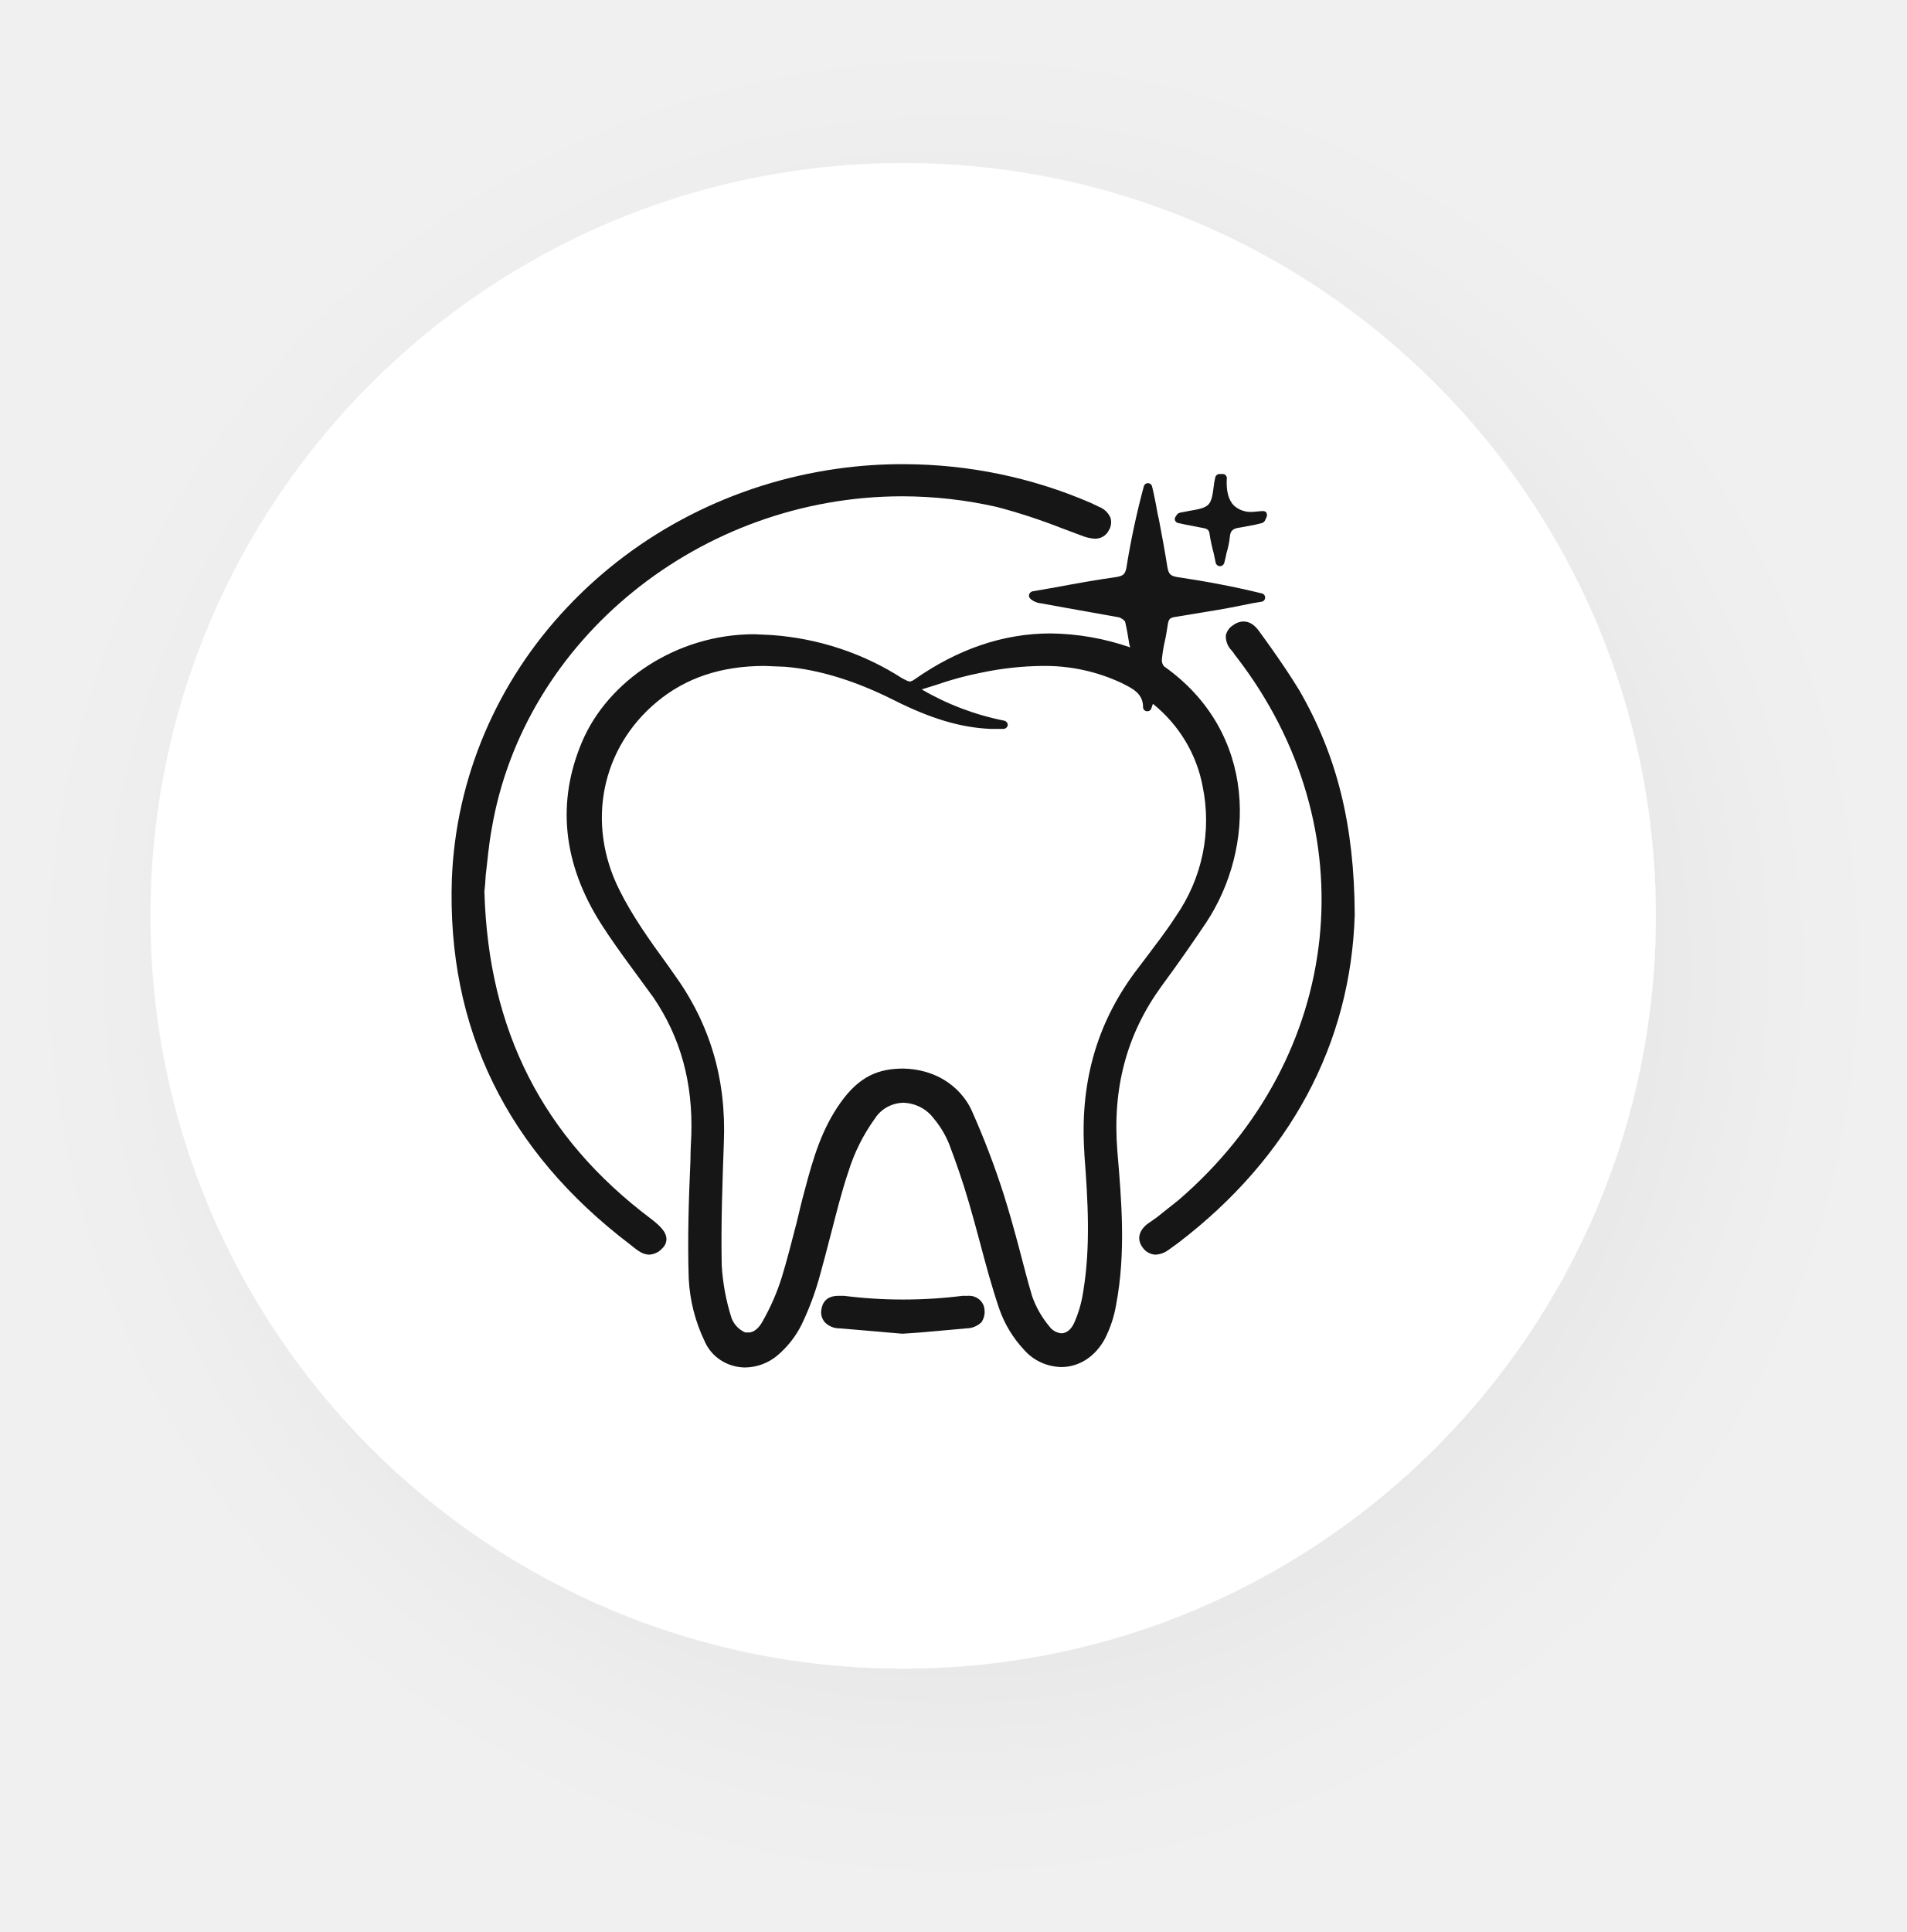
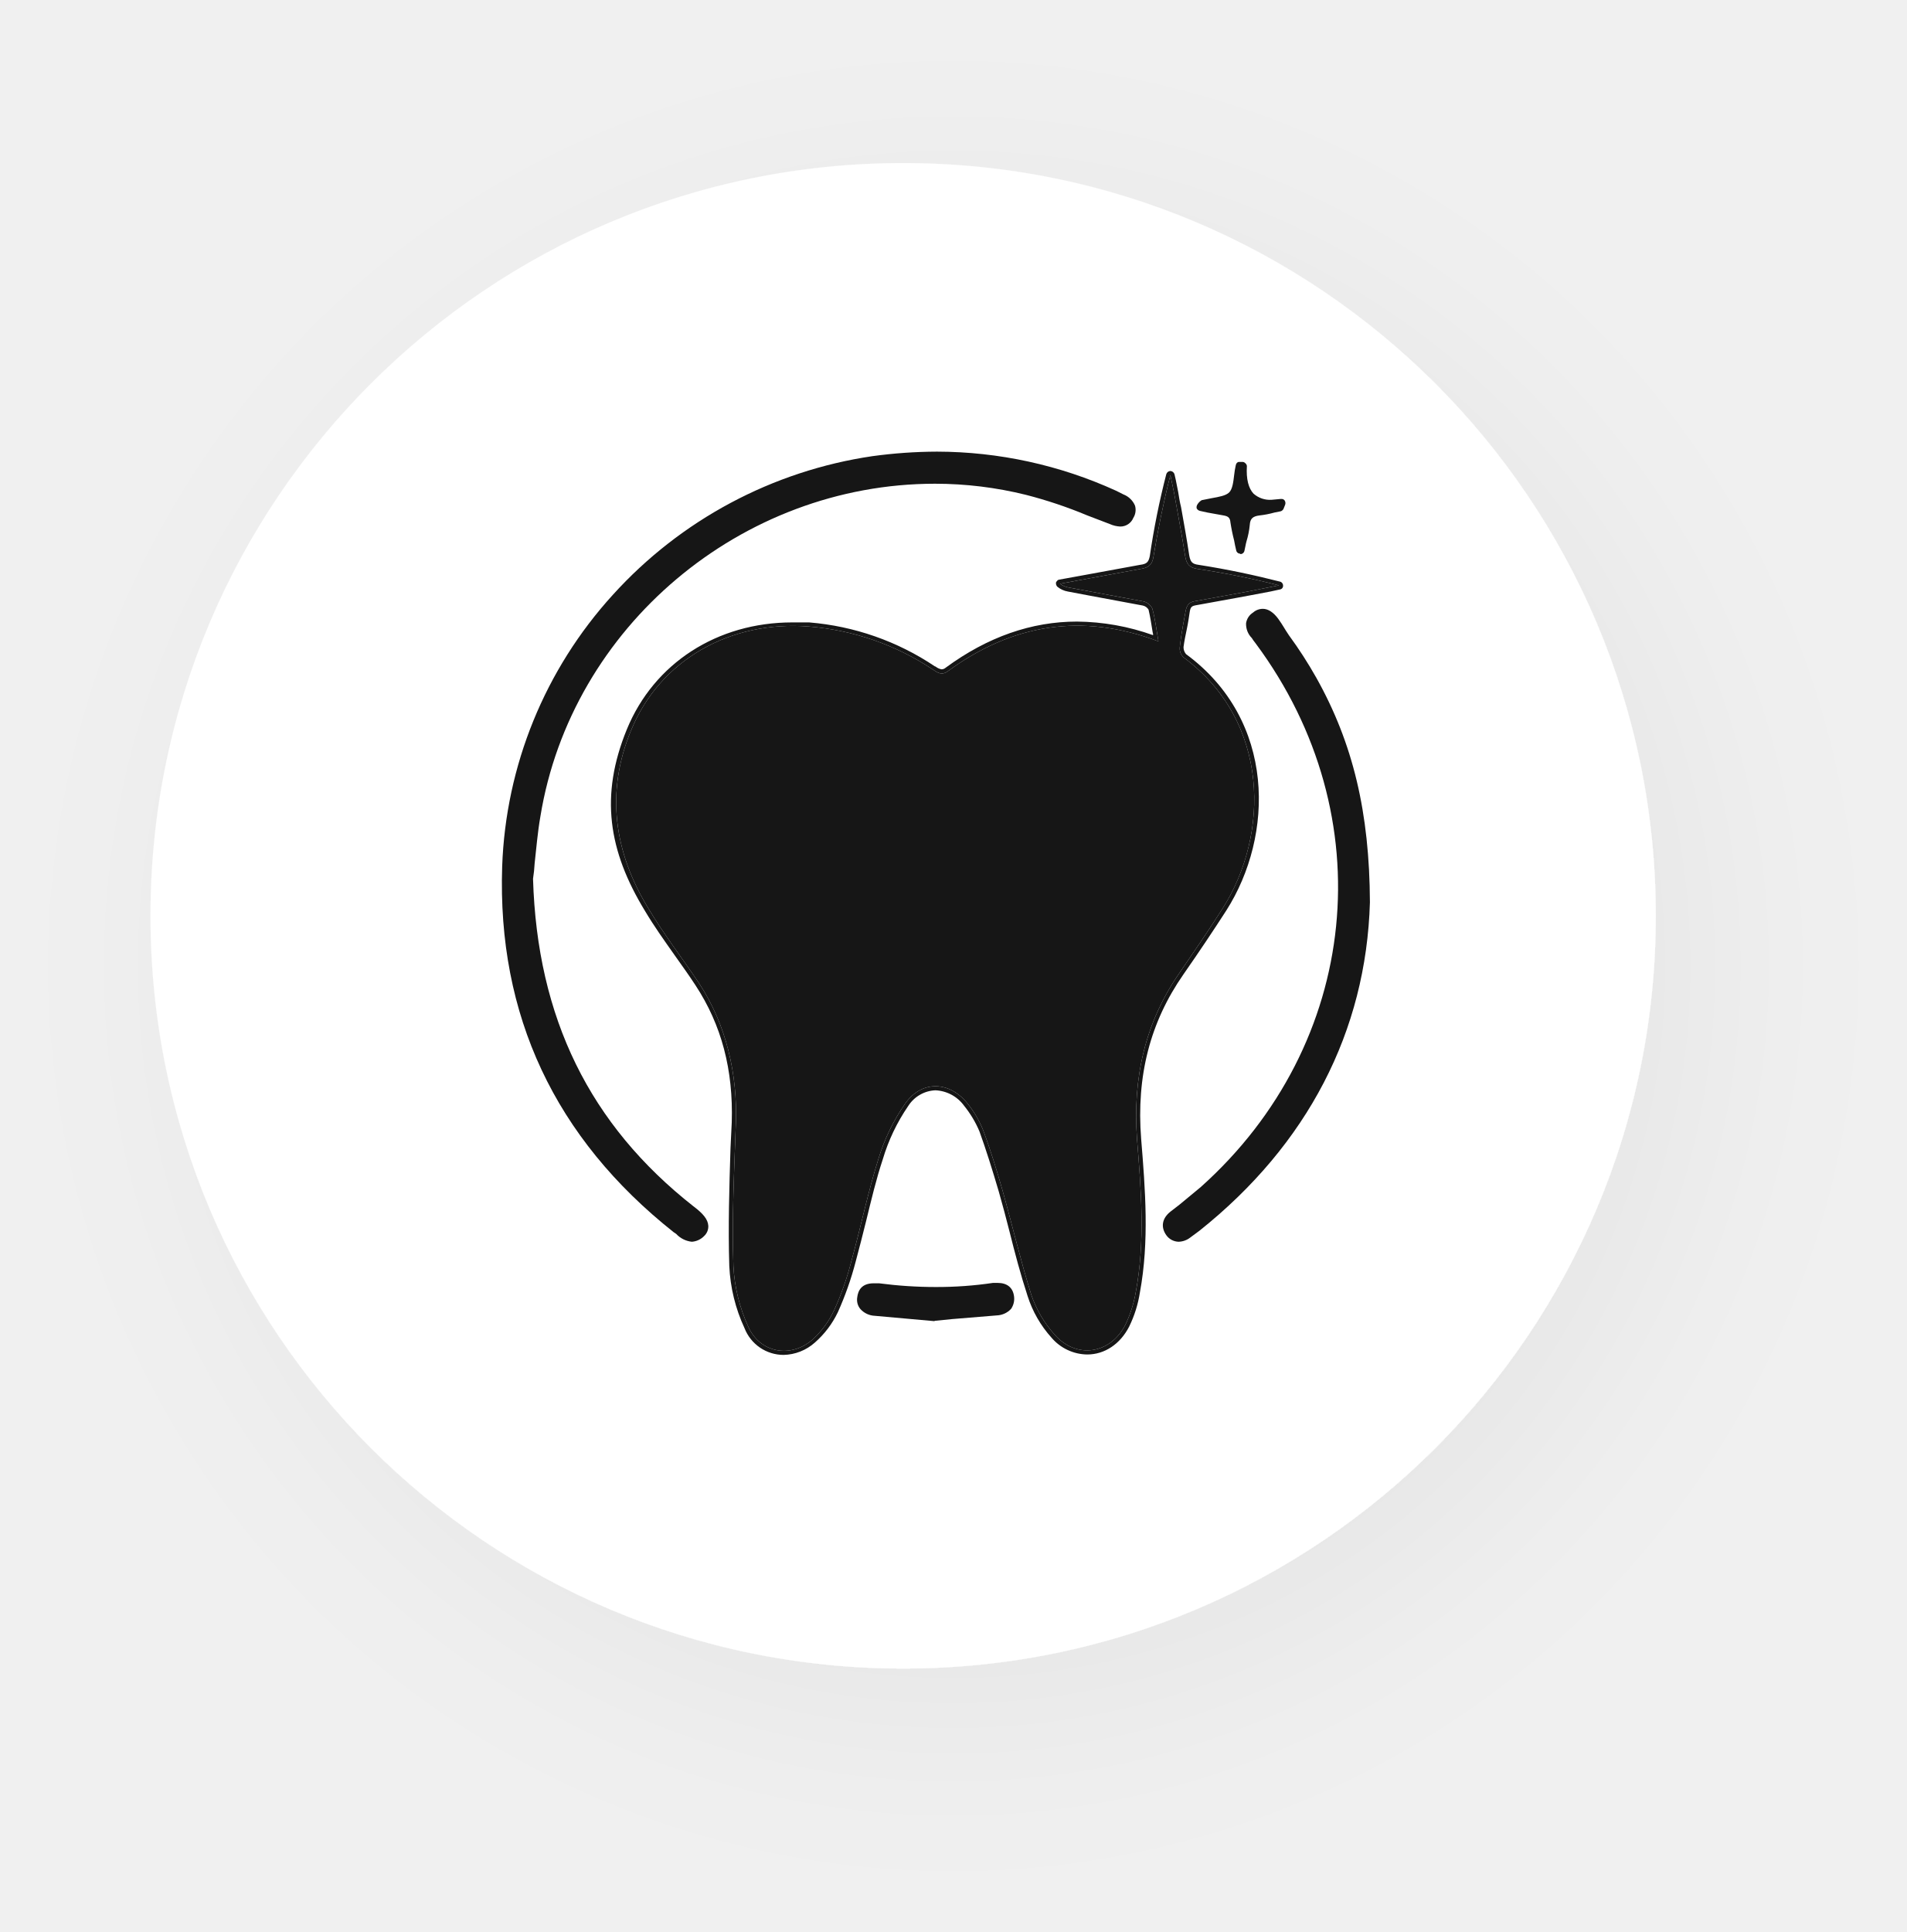
<svg xmlns="http://www.w3.org/2000/svg" width="76" height="77" viewBox="0 0 76 77" fill="none">
-   <g filter="url(#filter0_d_32_10080)">
+   <g filter="url(#filter0_d_324_9906)">
    <rect x="6" y="6.5" width="60" height="60" rx="30" fill="white" />
-     <path d="M29.707 54.501C29.358 54.499 29.019 54.399 28.73 54.212C28.441 54.025 28.217 53.76 28.085 53.45C27.709 52.666 27.495 51.819 27.453 50.956C27.402 49.398 27.453 47.79 27.522 46.247C27.522 45.919 27.539 45.575 27.556 45.246C27.624 43.146 27.129 41.358 26.054 39.766L25.166 38.552C24.757 37.994 24.33 37.403 23.954 36.812C22.435 34.417 22.179 31.972 23.203 29.56C24.228 27.148 26.959 25.277 30.065 25.277L30.765 25.31C32.633 25.444 34.434 26.044 35.988 27.05H36.005C36.083 27.102 36.169 27.141 36.261 27.164C36.33 27.152 36.394 27.124 36.449 27.082C38.173 25.868 39.999 25.245 41.877 25.245C42.96 25.259 44.033 25.447 45.051 25.802C45.042 25.764 45.031 25.725 45.017 25.688C44.966 25.36 44.915 25.064 44.846 24.769C44.783 24.695 44.701 24.638 44.608 24.605L42.406 24.211L41.501 24.047C41.334 24.032 41.177 23.962 41.057 23.85C41.038 23.827 41.025 23.8 41.019 23.772C41.013 23.743 41.014 23.714 41.023 23.686C41.033 23.66 41.049 23.636 41.07 23.616C41.09 23.596 41.115 23.581 41.142 23.571L42.081 23.407C42.867 23.259 43.686 23.112 44.505 22.997C44.778 22.948 44.846 22.882 44.898 22.636C45.073 21.537 45.306 20.447 45.597 19.37C45.608 19.339 45.628 19.311 45.656 19.29C45.683 19.269 45.716 19.258 45.751 19.256C45.791 19.255 45.83 19.268 45.861 19.292C45.892 19.316 45.914 19.349 45.922 19.387L45.973 19.6L46.075 20.093C46.109 20.289 46.144 20.503 46.195 20.7C46.314 21.323 46.434 21.979 46.536 22.619C46.587 22.882 46.656 22.948 46.912 22.997C48.124 23.177 49.233 23.39 50.308 23.653C50.344 23.664 50.376 23.686 50.397 23.715C50.419 23.745 50.43 23.781 50.428 23.817C50.429 23.855 50.415 23.893 50.391 23.923C50.365 23.953 50.33 23.974 50.291 23.981L49.899 24.047L48.994 24.227L48.533 24.309L46.843 24.588C46.639 24.621 46.587 24.67 46.553 24.867C46.519 25.064 46.485 25.327 46.434 25.54C46.377 25.783 46.337 26.03 46.314 26.278C46.309 26.328 46.313 26.378 46.328 26.426C46.343 26.474 46.367 26.519 46.4 26.557C50.138 29.199 50.052 33.793 48.072 36.78C47.543 37.567 46.963 38.404 46.297 39.306C44.915 41.21 44.334 43.359 44.539 45.886C44.71 47.888 44.88 49.956 44.488 52.007C44.41 52.474 44.26 52.927 44.044 53.352C43.669 54.058 43.02 54.484 42.303 54.484C42.019 54.478 41.739 54.413 41.483 54.294C41.227 54.175 41 54.005 40.818 53.795C40.374 53.32 40.037 52.761 39.828 52.154C39.538 51.301 39.299 50.415 39.077 49.578C38.941 49.053 38.787 48.512 38.633 47.97C38.377 47.084 38.104 46.313 37.831 45.591C37.682 45.223 37.475 44.88 37.217 44.574C37.078 44.387 36.897 44.234 36.687 44.126C36.476 44.018 36.243 43.958 36.005 43.95C35.778 43.956 35.556 44.016 35.359 44.125C35.163 44.234 34.997 44.388 34.878 44.574C34.411 45.221 34.054 45.935 33.82 46.69C33.547 47.494 33.342 48.331 33.137 49.119C32.932 49.906 32.847 50.234 32.694 50.792C32.511 51.474 32.265 52.138 31.96 52.778C31.73 53.246 31.405 53.664 31.004 54.008C30.647 54.317 30.186 54.492 29.707 54.501ZM36.005 42.588C36.306 42.592 36.605 42.636 36.892 42.719C37.292 42.831 37.661 43.023 37.976 43.283C38.291 43.544 38.545 43.866 38.719 44.229C39.215 45.338 39.648 46.471 40.016 47.626C40.238 48.331 40.443 49.069 40.63 49.775C40.818 50.481 40.955 51.038 41.142 51.662C41.295 52.097 41.526 52.502 41.825 52.86C41.879 52.937 41.95 53.002 42.032 53.05C42.115 53.098 42.207 53.128 42.303 53.139C42.508 53.139 42.696 52.991 42.815 52.728C42.991 52.335 43.111 51.922 43.174 51.498C43.481 49.677 43.361 47.822 43.225 46.017V45.968C43.037 43.212 43.686 40.849 45.239 38.749L45.7 38.142C46.092 37.617 46.502 37.091 46.861 36.533C47.387 35.777 47.754 34.929 47.938 34.036C48.123 33.143 48.122 32.224 47.936 31.332C47.695 30.049 46.994 28.888 45.956 28.05L45.888 28.247C45.877 28.278 45.856 28.303 45.828 28.321C45.8 28.339 45.767 28.348 45.734 28.346H45.7C45.661 28.338 45.626 28.317 45.601 28.288C45.576 28.258 45.562 28.22 45.563 28.182C45.563 27.64 45.154 27.443 44.693 27.214C43.715 26.757 42.639 26.526 41.552 26.541C40.743 26.549 39.936 26.637 39.145 26.803C38.525 26.924 37.914 27.088 37.319 27.296L36.739 27.476C37.755 28.07 38.869 28.492 40.033 28.723C40.074 28.734 40.109 28.758 40.134 28.791C40.159 28.823 40.171 28.863 40.17 28.904C40.162 28.943 40.141 28.979 40.111 29.006C40.08 29.032 40.04 29.048 39.999 29.051H39.504C38.292 29.002 37.097 28.641 35.629 27.903C34.161 27.164 32.694 26.689 31.294 26.574L30.475 26.541C28.751 26.541 27.334 27.017 26.191 27.968C23.971 29.806 23.357 32.809 24.688 35.467C25.201 36.501 25.9 37.485 26.583 38.42L26.873 38.831C28.307 40.816 28.956 43.015 28.853 45.542C28.802 47.018 28.734 48.741 28.768 50.431C28.811 51.144 28.942 51.849 29.16 52.532C29.207 52.657 29.279 52.773 29.373 52.872C29.467 52.971 29.58 53.05 29.707 53.106H29.843C30.082 53.106 30.287 52.876 30.406 52.646C30.717 52.098 30.969 51.521 31.157 50.924C31.379 50.202 31.567 49.447 31.755 48.725C31.857 48.298 31.96 47.855 32.079 47.429C32.42 46.132 32.762 44.984 33.513 43.934C34.264 42.883 35.032 42.588 36.005 42.588Z" fill="#161616" />
-     <path d="M45.234 26.063C45.149 25.587 45.098 25.161 44.978 24.751C44.948 24.679 44.899 24.616 44.836 24.567C44.773 24.518 44.699 24.485 44.62 24.472C43.578 24.258 42.537 24.094 41.496 23.914C41.37 23.886 41.253 23.83 41.155 23.75C42.281 23.553 43.391 23.34 44.5 23.175C44.825 23.11 44.978 23.011 45.029 22.683C45.217 21.6 45.439 20.517 45.729 19.434L45.883 20.123C46.036 20.977 46.207 21.814 46.344 22.667C46.395 22.979 46.514 23.11 46.873 23.175C47.982 23.34 49.109 23.553 50.235 23.832L48.938 24.078C48.221 24.209 47.504 24.34 46.787 24.439C46.674 24.447 46.568 24.495 46.489 24.574C46.41 24.652 46.365 24.756 46.361 24.866C46.292 25.341 46.173 25.801 46.122 26.277C46.116 26.354 46.127 26.432 46.153 26.505C46.179 26.578 46.221 26.646 46.275 26.703C49.894 29.247 49.843 33.759 47.914 36.696C47.334 37.565 46.753 38.402 46.139 39.239C44.671 41.241 44.159 43.472 44.347 45.917C44.517 47.935 44.688 49.97 44.295 51.988C44.216 52.442 44.072 52.884 43.869 53.301C43.254 54.482 41.837 54.696 40.933 53.711C40.502 53.25 40.177 52.708 39.977 52.12C39.516 50.741 39.175 49.33 38.765 47.952C38.544 47.14 38.276 46.34 37.963 45.556C37.818 45.165 37.598 44.803 37.314 44.49C36.563 43.587 35.403 43.554 34.72 44.49C34.248 45.157 33.88 45.886 33.627 46.656C33.184 48.001 32.894 49.396 32.501 50.758C32.324 51.433 32.084 52.092 31.784 52.727C31.563 53.167 31.256 53.563 30.88 53.892C29.975 54.646 28.695 54.433 28.217 53.383C27.853 52.619 27.644 51.794 27.602 50.955C27.534 49.051 27.636 47.148 27.705 45.245C27.773 43.341 27.329 41.372 26.169 39.682C25.486 38.681 24.718 37.746 24.086 36.729C22.652 34.481 22.294 32.085 23.352 29.624C24.547 26.802 27.483 25.21 30.726 25.473C32.562 25.61 34.331 26.198 35.864 27.179C36.068 27.31 36.239 27.425 36.512 27.228C39.175 25.358 42.059 24.915 45.234 26.063ZM39.977 28.886H39.482C38.117 28.836 36.888 28.36 35.693 27.753C34.498 27.146 32.859 26.539 31.289 26.408C29.343 26.277 27.568 26.588 26.049 27.835C23.813 29.689 23.13 32.791 24.513 35.547C25.11 36.729 25.93 37.828 26.715 38.927C28.148 40.913 28.763 43.111 28.66 45.523C28.592 47.164 28.541 48.789 28.575 50.429C28.619 51.16 28.757 51.882 28.985 52.579C29.039 52.728 29.125 52.865 29.236 52.98C29.348 53.096 29.483 53.188 29.634 53.252C30.043 53.383 30.367 53.071 30.538 52.743C30.843 52.179 31.1 51.592 31.306 50.987C31.648 49.839 31.904 48.657 32.228 47.476C32.552 46.295 32.894 45.08 33.627 44.047C34.361 43.013 35.608 42.504 36.819 42.865C37.194 42.97 37.541 43.152 37.836 43.399C38.131 43.645 38.366 43.95 38.526 44.293C39.032 45.394 39.471 46.523 39.84 47.673C40.267 49.002 40.557 50.364 40.967 51.709C41.118 52.163 41.355 52.586 41.667 52.956C42.093 53.481 42.657 53.399 42.947 52.792C43.131 52.384 43.258 51.953 43.322 51.513C43.647 49.675 43.51 47.804 43.374 45.967C43.186 43.358 43.783 40.978 45.371 38.845C45.917 38.107 46.48 37.385 46.992 36.63C48.067 35.058 48.459 33.144 48.085 31.297C47.822 29.899 47.032 28.643 45.866 27.77C45.797 27.934 45.763 28.065 45.712 28.18C45.712 27.54 45.234 27.31 44.756 27.064C42.93 26.195 41.001 26.277 39.089 26.637C38.185 26.802 37.314 27.13 36.307 27.425C37.425 28.128 38.67 28.623 39.977 28.886Z" fill="#161616" />
-     <path d="M25.881 50.004C25.625 50.004 25.42 49.84 25.232 49.692L25.13 49.61C20.197 45.869 17.807 40.963 18.012 35.023C18.171 31.012 19.797 27.182 22.604 24.21C25.416 21.22 29.224 19.264 33.374 18.681C34.261 18.555 35.157 18.495 36.054 18.5C38.614 18.507 41.144 19.033 43.478 20.042L43.786 20.19C43.893 20.229 43.99 20.288 44.072 20.364C44.154 20.44 44.22 20.532 44.264 20.633C44.289 20.718 44.297 20.807 44.285 20.894C44.273 20.982 44.243 21.066 44.195 21.142C44.146 21.241 44.069 21.325 43.972 21.383C43.875 21.441 43.763 21.471 43.649 21.47C43.504 21.462 43.36 21.434 43.222 21.388L42.301 21.043C41.465 20.715 40.611 20.436 39.74 20.206C38.504 19.925 37.239 19.782 35.968 19.78C27.929 19.78 20.88 25.474 19.599 33.038C19.48 33.678 19.429 34.334 19.36 34.892C19.349 35.122 19.332 35.335 19.309 35.532C19.463 41.078 21.648 45.344 25.949 48.576C26.359 48.888 26.546 49.118 26.564 49.348C26.569 49.424 26.556 49.5 26.527 49.571C26.497 49.642 26.451 49.706 26.393 49.758C26.329 49.83 26.251 49.889 26.163 49.931C26.075 49.973 25.979 49.998 25.881 50.004Z" fill="#161616" />
-     <path d="M19.144 35.514C19.297 41.109 21.499 45.425 25.852 48.707C26.398 49.117 26.534 49.379 26.261 49.642C25.988 49.904 25.544 49.708 25.237 49.478C20.39 45.802 17.983 40.978 18.188 35.038C18.461 26.884 24.981 20.009 33.396 18.843C36.802 18.352 40.284 18.826 43.415 20.205L43.722 20.337C44.047 20.484 44.252 20.714 44.047 21.059C43.842 21.403 43.603 21.338 43.279 21.223C42.118 20.812 40.974 20.337 39.797 20.058C30.494 17.892 20.97 23.963 19.434 33.004C19.28 33.923 19.212 34.858 19.144 35.514Z" fill="#161616" />
-     <path d="M46.064 50.005C45.962 50.001 45.862 49.973 45.773 49.925C45.684 49.876 45.608 49.808 45.552 49.726C45.313 49.414 45.381 49.07 45.722 48.791L46.098 48.528L46.985 47.823C53.608 42.113 54.564 33.006 49.273 26.164L49.221 26.098C49.186 26.041 49.146 25.986 49.102 25.934C49.021 25.854 48.958 25.759 48.917 25.654C48.876 25.55 48.858 25.439 48.863 25.327C48.88 25.243 48.914 25.164 48.964 25.093C49.014 25.023 49.078 24.963 49.153 24.917C49.269 24.826 49.413 24.774 49.563 24.769C49.802 24.769 50.007 24.901 50.194 25.163L50.655 25.803C51.048 26.361 51.44 26.935 51.799 27.526C53.301 30.135 53.983 32.891 54.001 36.452C53.847 41.604 51.423 46.133 46.951 49.546L46.542 49.841C46.402 49.938 46.236 49.995 46.064 50.005Z" fill="#161616" />
-     <path d="M53.829 36.452C53.693 41.391 51.389 45.936 46.831 49.414L46.439 49.71C46.166 49.89 45.892 49.89 45.688 49.627C45.483 49.365 45.568 49.119 45.841 48.922C46.114 48.725 46.695 48.282 47.104 47.938C53.744 42.227 54.717 32.924 49.409 26.065L49.238 25.836C48.999 25.557 48.931 25.261 49.255 25.048C49.579 24.835 49.852 24.966 50.04 25.245C50.586 26.032 51.167 26.787 51.645 27.608C53.112 30.151 53.812 32.907 53.829 36.452Z" fill="#161616" />
-     <path d="M35.965 53.155L33.473 52.942C33.361 52.944 33.249 52.923 33.146 52.881C33.043 52.839 32.951 52.775 32.875 52.696C32.818 52.627 32.776 52.548 32.752 52.464C32.729 52.379 32.724 52.29 32.739 52.203C32.773 51.957 32.91 51.645 33.422 51.645H33.643C34.424 51.744 35.211 51.793 35.999 51.793C36.792 51.793 37.585 51.744 38.371 51.645H38.576C38.657 51.639 38.738 51.648 38.816 51.671C38.893 51.695 38.964 51.733 39.026 51.783C39.088 51.833 39.139 51.895 39.176 51.964C39.213 52.034 39.236 52.109 39.242 52.187C39.266 52.365 39.224 52.545 39.122 52.696C38.965 52.85 38.75 52.939 38.525 52.942L36.682 53.106L35.982 53.155H35.965Z" fill="#161616" />
-     <path d="M35.965 52.99L33.49 52.776C33.131 52.76 32.875 52.612 32.909 52.218C32.943 51.825 33.268 51.792 33.609 51.825C35.194 52.038 36.803 52.038 38.388 51.825C38.73 51.776 39.02 51.841 39.071 52.202C39.122 52.563 38.883 52.744 38.508 52.776L35.965 52.99Z" fill="#161616" />
-     <path d="M48.629 22.568C48.59 22.566 48.553 22.552 48.522 22.529C48.491 22.505 48.469 22.473 48.459 22.436C48.425 22.289 48.407 22.158 48.373 22.026C48.309 21.794 48.258 21.558 48.22 21.321C48.203 21.14 48.151 21.075 47.947 21.042L47.264 20.91L46.957 20.845C46.931 20.838 46.907 20.826 46.886 20.809C46.866 20.792 46.85 20.771 46.84 20.747C46.83 20.723 46.826 20.697 46.829 20.671C46.831 20.645 46.84 20.621 46.854 20.599L46.888 20.55C46.916 20.495 46.965 20.454 47.025 20.435L47.452 20.353C47.742 20.303 48.032 20.254 48.169 20.107C48.305 19.959 48.339 19.696 48.373 19.434C48.388 19.296 48.41 19.159 48.442 19.024C48.45 18.992 48.467 18.963 48.491 18.94C48.515 18.917 48.545 18.9 48.578 18.892H48.732C48.766 18.892 48.817 18.892 48.834 18.925C48.856 18.939 48.874 18.959 48.886 18.982C48.898 19.005 48.904 19.031 48.902 19.056C48.868 19.565 48.971 19.926 49.175 20.139C49.274 20.232 49.392 20.303 49.522 20.348C49.651 20.393 49.789 20.412 49.926 20.402L50.302 20.369H50.336C50.361 20.368 50.386 20.372 50.41 20.38C50.433 20.389 50.455 20.402 50.473 20.418C50.488 20.446 50.498 20.476 50.501 20.507C50.504 20.538 50.5 20.569 50.49 20.599L50.422 20.747C50.41 20.77 50.394 20.791 50.373 20.808C50.352 20.825 50.328 20.838 50.302 20.845L50.046 20.91L49.431 21.025C49.141 21.058 49.039 21.157 49.022 21.403C48.998 21.625 48.952 21.845 48.885 22.059C48.868 22.174 48.834 22.289 48.8 22.436C48.789 22.473 48.767 22.505 48.737 22.529C48.706 22.552 48.669 22.566 48.629 22.568Z" fill="#161616" />
-     <path d="M48.727 19.056C48.676 20.107 49.103 20.714 50.332 20.533L50.264 20.681C49.977 20.757 49.687 20.817 49.393 20.861C49.069 20.894 48.881 21.025 48.847 21.386C48.8 21.73 48.726 22.071 48.625 22.404C48.523 21.944 48.437 21.633 48.386 21.304C48.335 20.976 48.215 20.927 47.959 20.878L46.986 20.697C47.038 20.632 47.055 20.599 47.072 20.599C47.481 20.484 48.028 20.484 48.283 20.221C48.54 19.959 48.505 19.467 48.608 19.056H48.727Z" fill="#161616" />
+     <path d="M51.031 23.183C49.997 22.92 48.931 22.691 47.767 22.51C47.521 22.477 47.455 22.395 47.406 22.149C47.308 21.493 47.193 20.854 47.078 20.214C47.029 20.017 46.996 19.82 46.963 19.607L46.865 19.115L46.816 18.902C46.805 18.866 46.784 18.834 46.755 18.81C46.725 18.787 46.689 18.773 46.652 18.771C46.614 18.773 46.578 18.787 46.548 18.81C46.519 18.834 46.498 18.866 46.488 18.902C46.211 19.977 45.992 21.067 45.831 22.166C45.782 22.395 45.717 22.477 45.454 22.51L43.125 22.937L42.223 23.101C42.174 23.101 42.125 23.15 42.092 23.215C42.089 23.245 42.091 23.274 42.099 23.303C42.108 23.331 42.122 23.357 42.141 23.379C42.264 23.482 42.411 23.549 42.568 23.576L43.437 23.74L45.553 24.134C45.6 24.144 45.645 24.164 45.684 24.192C45.724 24.221 45.757 24.256 45.782 24.298C45.848 24.577 45.897 24.888 45.946 25.2C45.96 25.237 45.965 25.276 45.963 25.315C44.989 24.965 43.963 24.782 42.929 24.773C41.124 24.773 39.37 25.38 37.697 26.61C37.651 26.651 37.593 26.674 37.533 26.676C37.442 26.659 37.358 26.62 37.287 26.561H37.27C35.775 25.556 34.047 24.952 32.252 24.806H31.579C28.594 24.806 26.068 26.43 24.986 29.07C23.904 31.711 24.248 33.909 25.708 36.303C26.068 36.91 26.479 37.484 26.872 38.042C27.266 38.599 27.446 38.846 27.725 39.272C28.758 40.846 29.234 42.634 29.168 44.733L29.119 45.75C29.07 47.292 29.021 48.883 29.07 50.457C29.109 51.314 29.315 52.156 29.677 52.934C29.799 53.248 30.013 53.517 30.291 53.708C30.569 53.898 30.898 54 31.235 54C31.695 53.99 32.138 53.815 32.481 53.508C32.867 53.17 33.179 52.757 33.4 52.294C33.69 51.648 33.926 50.979 34.105 50.293C34.252 49.736 34.4 49.178 34.531 48.637C34.728 47.833 34.925 46.997 35.187 46.209C35.412 45.45 35.755 44.73 36.204 44.077C36.321 43.894 36.48 43.741 36.669 43.633C36.857 43.524 37.069 43.463 37.287 43.454C37.513 43.464 37.734 43.526 37.932 43.633C38.131 43.741 38.303 43.893 38.435 44.077C38.684 44.386 38.889 44.728 39.042 45.094C39.304 45.816 39.55 46.603 39.812 47.489C39.96 48.014 40.108 48.555 40.239 49.08C40.452 49.932 40.682 50.802 40.961 51.655C41.157 52.268 41.481 52.833 41.912 53.311C42.088 53.519 42.306 53.686 42.552 53.802C42.798 53.918 43.066 53.98 43.339 53.983C44.027 53.983 44.651 53.574 45.011 52.868C45.221 52.439 45.365 51.98 45.438 51.507C45.815 49.473 45.651 47.39 45.487 45.389C45.29 42.88 45.848 40.732 47.176 38.829C47.816 37.911 48.374 37.074 48.882 36.287C50.785 33.302 50.867 28.71 47.275 26.069C47.21 25.991 47.175 25.892 47.176 25.79C47.209 25.544 47.258 25.298 47.308 25.069C47.357 24.839 47.39 24.61 47.422 24.396C47.455 24.183 47.504 24.15 47.701 24.117L49.325 23.822L49.768 23.74L50.637 23.576L51.014 23.494C51.05 23.49 51.084 23.473 51.108 23.446C51.132 23.418 51.146 23.383 51.145 23.347C51.147 23.31 51.137 23.275 51.116 23.245C51.095 23.215 51.065 23.193 51.031 23.183ZM49.735 23.576L47.668 23.953C47.406 23.986 47.308 24.101 47.258 24.363C47.209 24.626 47.078 25.298 47.029 25.774C47.018 25.852 47.025 25.931 47.051 26.005C47.077 26.079 47.12 26.146 47.176 26.2C50.637 28.759 50.604 33.269 48.734 36.205C48.193 37.058 47.619 37.894 47.045 38.731C45.635 40.748 45.143 42.978 45.323 45.406C45.487 47.44 45.651 49.473 45.274 51.491C45.197 51.939 45.059 52.375 44.864 52.786C44.273 53.967 42.912 54.18 42.043 53.196C41.627 52.735 41.308 52.194 41.108 51.605C40.682 50.244 40.354 48.834 39.96 47.44C39.73 46.636 39.484 45.832 39.189 45.045C39.036 44.66 38.826 44.301 38.566 43.979C37.844 43.077 36.729 43.044 36.073 43.995C35.613 44.658 35.259 45.389 35.023 46.16C34.597 47.505 34.318 48.883 33.941 50.244C33.77 50.919 33.54 51.578 33.252 52.212C33.045 52.66 32.749 53.062 32.383 53.393C31.514 54.148 30.284 53.918 29.824 52.868C29.477 52.109 29.276 51.291 29.234 50.457C29.168 48.555 29.267 46.652 29.332 44.75C29.398 42.847 28.971 40.863 27.856 39.173C27.2 38.189 26.462 37.238 25.855 36.221C24.477 33.974 24.133 31.58 25.15 29.12C26.298 26.299 29.119 24.724 32.235 24.97C33.999 25.108 35.699 25.695 37.172 26.676C37.369 26.807 37.533 26.938 37.795 26.742C40.354 24.872 43.125 24.413 46.176 25.561C46.094 25.085 46.045 24.659 45.93 24.249C45.895 24.18 45.847 24.12 45.788 24.072C45.728 24.024 45.659 23.989 45.586 23.97L42.584 23.412C42.464 23.391 42.352 23.34 42.256 23.265L45.471 22.674C45.782 22.625 45.93 22.51 45.979 22.182C46.16 21.1 46.373 20.034 46.652 18.935L46.799 19.64C46.947 20.476 47.111 21.313 47.242 22.166C47.291 22.477 47.406 22.625 47.734 22.674C48.827 22.838 49.911 23.056 50.981 23.33L49.735 23.576Z" fill="#161616" />
+     <path d="M48.735 36.205C48.193 37.058 47.619 37.894 47.045 38.731C45.635 40.748 45.143 42.979 45.323 45.406C45.487 47.44 45.651 49.473 45.274 51.491C45.197 51.939 45.059 52.375 44.864 52.786C44.273 53.967 42.912 54.18 42.043 53.196C41.627 52.735 41.309 52.194 41.108 51.605C40.682 50.244 40.354 48.834 39.96 47.44C39.73 46.636 39.484 45.832 39.189 45.045C39.036 44.66 38.826 44.301 38.566 43.979C37.844 43.077 36.729 43.044 36.073 43.995C35.613 44.658 35.259 45.389 35.023 46.16C34.597 47.505 34.318 48.883 33.941 50.244C33.771 50.919 33.54 51.578 33.252 52.212C33.045 52.66 32.749 53.062 32.383 53.393C31.514 54.148 30.284 53.918 29.824 52.868C29.477 52.109 29.276 51.291 29.234 50.457C29.168 48.555 29.267 46.652 29.332 44.75C29.398 42.847 28.971 40.863 27.856 39.173C27.2 38.19 26.462 37.238 25.855 36.221C24.478 33.974 24.133 31.58 25.15 29.12C26.298 26.299 29.119 24.724 32.235 24.97C33.999 25.108 35.699 25.695 37.172 26.676C37.369 26.807 37.533 26.939 37.795 26.742C40.354 24.872 43.126 24.413 46.176 25.561C46.094 25.085 46.045 24.659 45.93 24.249C45.895 24.181 45.847 24.12 45.788 24.072C45.728 24.024 45.659 23.989 45.586 23.97L42.584 23.412C42.464 23.391 42.352 23.34 42.256 23.265L45.471 22.674C45.782 22.625 45.93 22.51 45.979 22.182C46.16 21.1 46.373 20.034 46.652 18.935L46.799 19.64C46.947 20.477 47.111 21.313 47.242 22.166C47.291 22.477 47.406 22.625 47.734 22.674C48.827 22.838 49.911 23.057 50.981 23.33L49.735 23.576L47.669 23.953C47.406 23.986 47.308 24.101 47.258 24.363C47.209 24.626 47.078 25.298 47.029 25.774C47.018 25.852 47.025 25.931 47.051 26.005C47.077 26.079 47.12 26.146 47.176 26.2C50.637 28.759 50.604 33.269 48.735 36.205Z" fill="#161616" />
+     <path d="M27.577 49.49C27.339 49.465 27.117 49.355 26.954 49.178L26.856 49.112C22.116 45.357 19.82 40.453 20.017 34.532C20.158 30.515 21.721 26.679 24.428 23.707C27.133 20.721 30.791 18.767 34.777 18.18C35.631 18.063 36.491 18.003 37.352 18C39.814 18.005 42.247 18.536 44.487 19.558L44.782 19.706C44.884 19.745 44.977 19.805 45.056 19.881C45.135 19.957 45.198 20.048 45.241 20.148C45.266 20.23 45.272 20.317 45.261 20.401C45.25 20.486 45.221 20.568 45.175 20.64C45.133 20.744 45.06 20.832 44.966 20.894C44.873 20.955 44.763 20.987 44.651 20.985C44.509 20.978 44.37 20.945 44.241 20.887L43.339 20.542C42.545 20.21 41.728 19.936 40.895 19.722C39.709 19.428 38.492 19.279 37.27 19.279C29.546 19.279 22.772 24.987 21.542 32.531C21.427 33.187 21.378 33.827 21.312 34.401C21.301 34.61 21.279 34.818 21.247 35.024C21.411 40.568 23.51 44.832 27.643 48.079C28.037 48.374 28.217 48.604 28.233 48.85C28.238 48.926 28.225 49.002 28.197 49.073C28.168 49.144 28.125 49.208 28.069 49.26C27.94 49.395 27.764 49.477 27.577 49.49Z" fill="#161616" />
+     <path d="M21.083 35.024C21.247 40.6 23.346 44.93 27.544 48.211C28.069 48.604 28.201 48.883 27.938 49.145C27.676 49.408 27.249 49.211 26.954 48.981C22.296 45.291 19.984 40.469 20.18 34.532C20.443 26.381 26.708 19.509 34.794 18.345C38.062 17.854 41.402 18.327 44.405 19.706L44.716 19.853C45.028 20.001 45.208 20.214 45.028 20.559C44.847 20.903 44.602 20.837 44.29 20.739C43.175 20.329 42.076 19.837 40.928 19.558C32.006 17.393 22.854 23.478 21.378 32.515C21.23 33.433 21.165 34.368 21.083 35.024Z" fill="#161616" />
+     <path d="M46.98 49.49C46.883 49.487 46.788 49.462 46.703 49.417C46.617 49.371 46.544 49.306 46.488 49.227C46.258 48.899 46.324 48.555 46.652 48.292L47.012 48.014L47.865 47.308C54.229 41.617 55.147 32.515 50.063 25.659L50.014 25.594C49.972 25.542 49.933 25.487 49.899 25.43C49.822 25.352 49.762 25.26 49.722 25.159C49.683 25.057 49.665 24.948 49.669 24.839C49.682 24.752 49.714 24.669 49.762 24.595C49.81 24.522 49.874 24.459 49.948 24.413C50.057 24.317 50.197 24.264 50.342 24.265C50.555 24.265 50.768 24.413 50.949 24.659C51.129 24.905 51.227 25.102 51.375 25.315C51.775 25.861 52.142 26.43 52.474 27.02C53.934 29.628 54.59 32.384 54.606 35.959C54.459 41.109 52.113 45.619 47.816 49.047L47.439 49.326C47.307 49.428 47.146 49.485 46.98 49.49Z" fill="#161616" />
+     <path d="M54.442 35.959C54.311 40.896 52.097 45.439 47.718 48.916L47.34 49.195C47.078 49.375 46.816 49.391 46.619 49.129C46.422 48.867 46.504 48.621 46.75 48.424C46.996 48.227 47.587 47.784 47.98 47.423C54.344 41.716 55.295 32.433 50.194 25.561L50.014 25.331C49.801 25.069 49.735 24.774 50.047 24.544C50.358 24.314 50.621 24.478 50.801 24.757C51.326 25.528 51.883 26.282 52.343 27.103C53.753 29.645 54.426 32.4 54.442 35.959Z" fill="#161616" />
+     <path d="M37.254 52.655L34.876 52.442C34.767 52.438 34.661 52.413 34.562 52.368C34.464 52.323 34.375 52.259 34.302 52.179C34.246 52.115 34.205 52.039 34.182 51.956C34.16 51.874 34.156 51.788 34.17 51.704C34.203 51.441 34.334 51.146 34.827 51.146H35.04C35.79 51.244 36.546 51.294 37.303 51.294C38.066 51.296 38.828 51.242 39.583 51.13H39.763C40.14 51.13 40.37 51.31 40.419 51.655C40.446 51.833 40.405 52.014 40.304 52.163C40.231 52.243 40.142 52.307 40.044 52.352C39.945 52.397 39.839 52.422 39.73 52.426L37.943 52.573L37.287 52.639H37.254V52.655Z" fill="#161616" />
+     <path d="M37.27 52.491L34.892 52.278C34.548 52.245 34.285 52.097 34.335 51.72C34.384 51.343 34.679 51.277 35.007 51.327C36.532 51.526 38.076 51.521 39.599 51.31C39.927 51.277 40.19 51.327 40.255 51.704C40.321 52.081 40.059 52.245 39.714 52.278L37.27 52.491Z" fill="#161616" />
+     <path d="M49.44 22.067C49.401 22.068 49.364 22.055 49.334 22.031C49.304 22.007 49.283 21.974 49.276 21.936C49.243 21.788 49.21 21.657 49.194 21.543C49.132 21.305 49.083 21.064 49.046 20.821C49.03 20.64 48.964 20.575 48.767 20.542L48.128 20.427L47.833 20.362C47.805 20.356 47.779 20.344 47.756 20.327C47.733 20.31 47.715 20.288 47.701 20.263C47.694 20.235 47.694 20.206 47.699 20.178C47.705 20.149 47.717 20.122 47.734 20.099L47.767 20.05C47.803 20.004 47.848 19.965 47.898 19.935L48.308 19.853C48.587 19.804 48.866 19.755 48.997 19.624C49.128 19.492 49.161 19.214 49.194 18.935C49.208 18.802 49.23 18.671 49.259 18.541C49.276 18.459 49.325 18.41 49.391 18.41H49.538C49.576 18.413 49.611 18.431 49.637 18.459C49.655 18.473 49.67 18.49 49.681 18.51C49.693 18.529 49.7 18.551 49.702 18.574C49.669 19.099 49.768 19.46 49.965 19.673C50.062 19.76 50.177 19.826 50.301 19.869C50.425 19.911 50.556 19.928 50.686 19.919L51.047 19.886H51.08C51.105 19.884 51.131 19.89 51.154 19.901C51.177 19.913 51.197 19.93 51.211 19.952C51.225 19.976 51.234 20.003 51.237 20.032C51.24 20.06 51.237 20.089 51.227 20.116L51.162 20.28C51.151 20.303 51.135 20.324 51.115 20.341C51.095 20.358 51.072 20.371 51.047 20.378L50.801 20.427C50.608 20.481 50.41 20.52 50.211 20.542C49.932 20.575 49.833 20.673 49.817 20.919C49.795 21.142 49.752 21.362 49.686 21.575C49.653 21.69 49.637 21.821 49.604 21.953C49.596 21.99 49.575 22.024 49.545 22.048C49.516 22.072 49.478 22.084 49.44 22.084V22.067Z" fill="#161616" />
+     <path d="M49.538 18.558C49.489 19.607 49.899 20.214 51.08 20.034L51.014 20.198C50.735 20.247 50.457 20.329 50.178 20.362C49.899 20.395 49.669 20.542 49.653 20.887C49.6 21.229 49.529 21.569 49.44 21.903C49.345 21.541 49.268 21.174 49.21 20.805C49.21 20.696 49.167 20.591 49.09 20.515C49.013 20.438 48.909 20.395 48.8 20.395C48.489 20.345 48.193 20.263 47.865 20.198C47.914 20.132 47.914 20.099 47.947 20.099C48.341 19.985 48.866 19.985 49.112 19.738C49.358 19.492 49.325 18.968 49.407 18.574L49.538 18.558Z" fill="#161616" />
  </g>
  <defs>
-     <filter id="filter0_d_32_10080" x="0" y="0.5" width="76" height="76" filterUnits="userSpaceOnUse" color-interpolation-filters="sRGB">
+     <filter id="filter0_d_324_9906" x="0" y="0.5" width="76" height="76" filterUnits="userSpaceOnUse" color-interpolation-filters="sRGB">
      <feFlood flood-opacity="0" result="BackgroundImageFix" />
      <feColorMatrix in="SourceAlpha" type="matrix" values="0 0 0 0 0 0 0 0 0 0 0 0 0 0 0 0 0 0 127 0" result="hardAlpha" />
      <feOffset dx="2" dy="2" />
      <feGaussianBlur stdDeviation="4" />
      <feComposite in2="hardAlpha" operator="out" />
      <feColorMatrix type="matrix" values="0 0 0 0 0 0 0 0 0 0 0 0 0 0 0 0 0 0 0.04 0" />
-       <feBlend mode="normal" in2="BackgroundImageFix" result="effect1_dropShadow_32_10080" />
-       <feBlend mode="normal" in="SourceGraphic" in2="effect1_dropShadow_32_10080" result="shape" />
+       <feBlend mode="normal" in2="BackgroundImageFix" result="effect1_dropShadow_324_9906" />
+       <feBlend mode="normal" in="SourceGraphic" in2="effect1_dropShadow_324_9906" result="shape" />
    </filter>
  </defs>
</svg>
